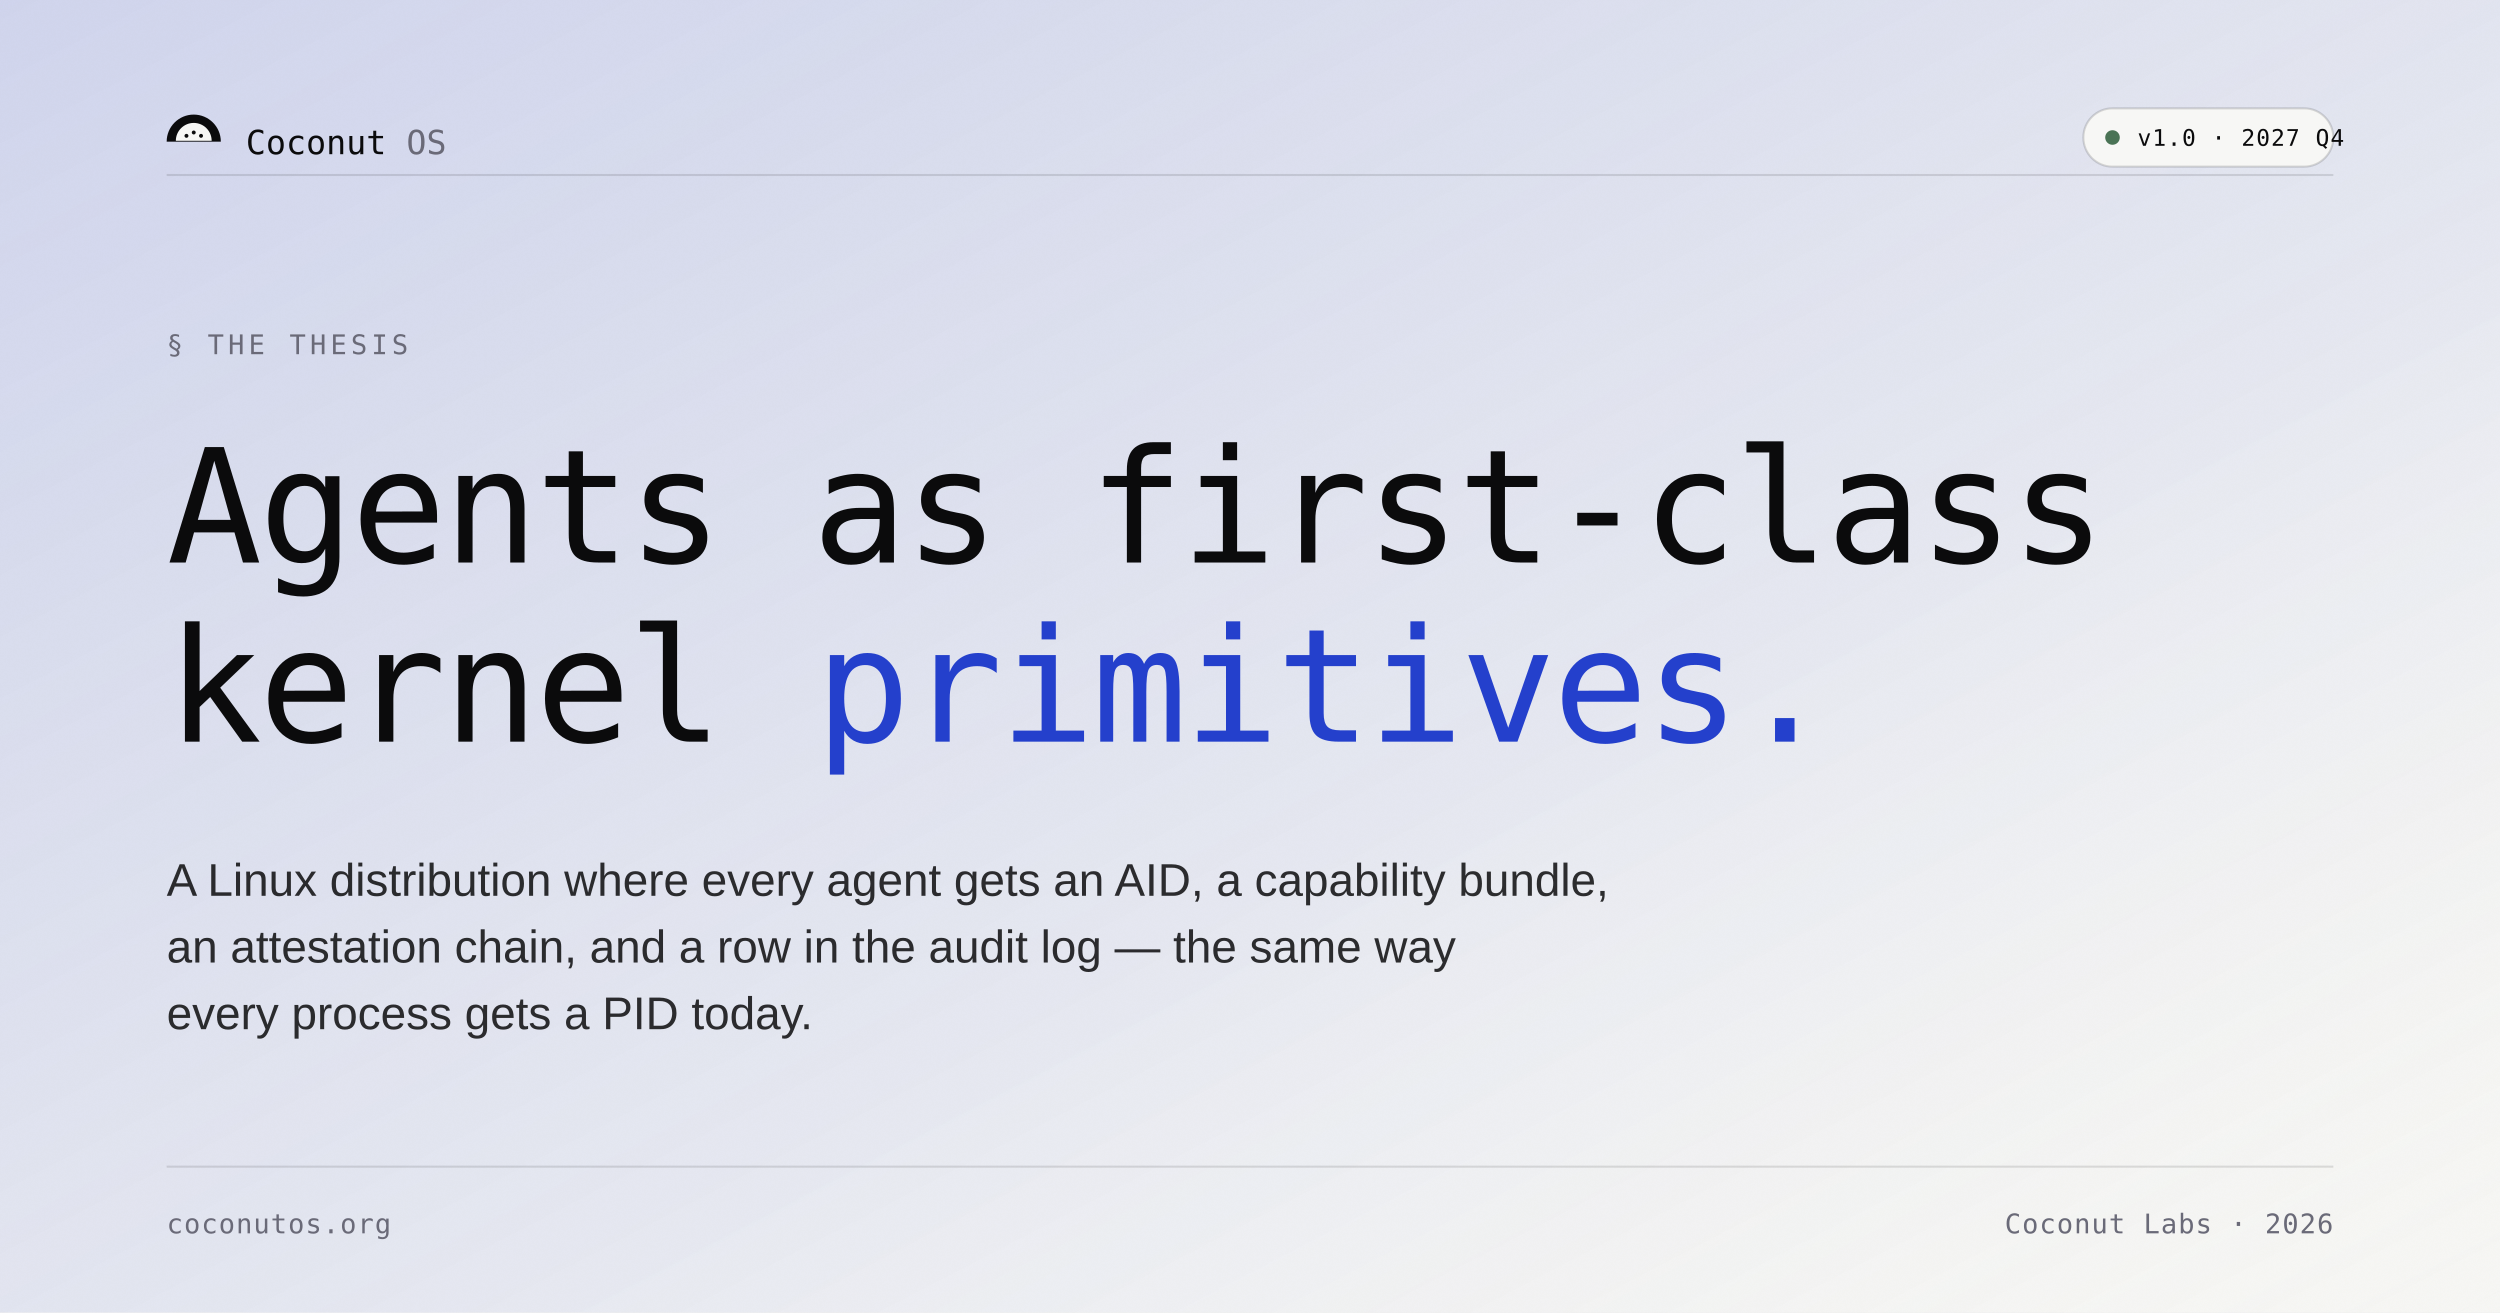
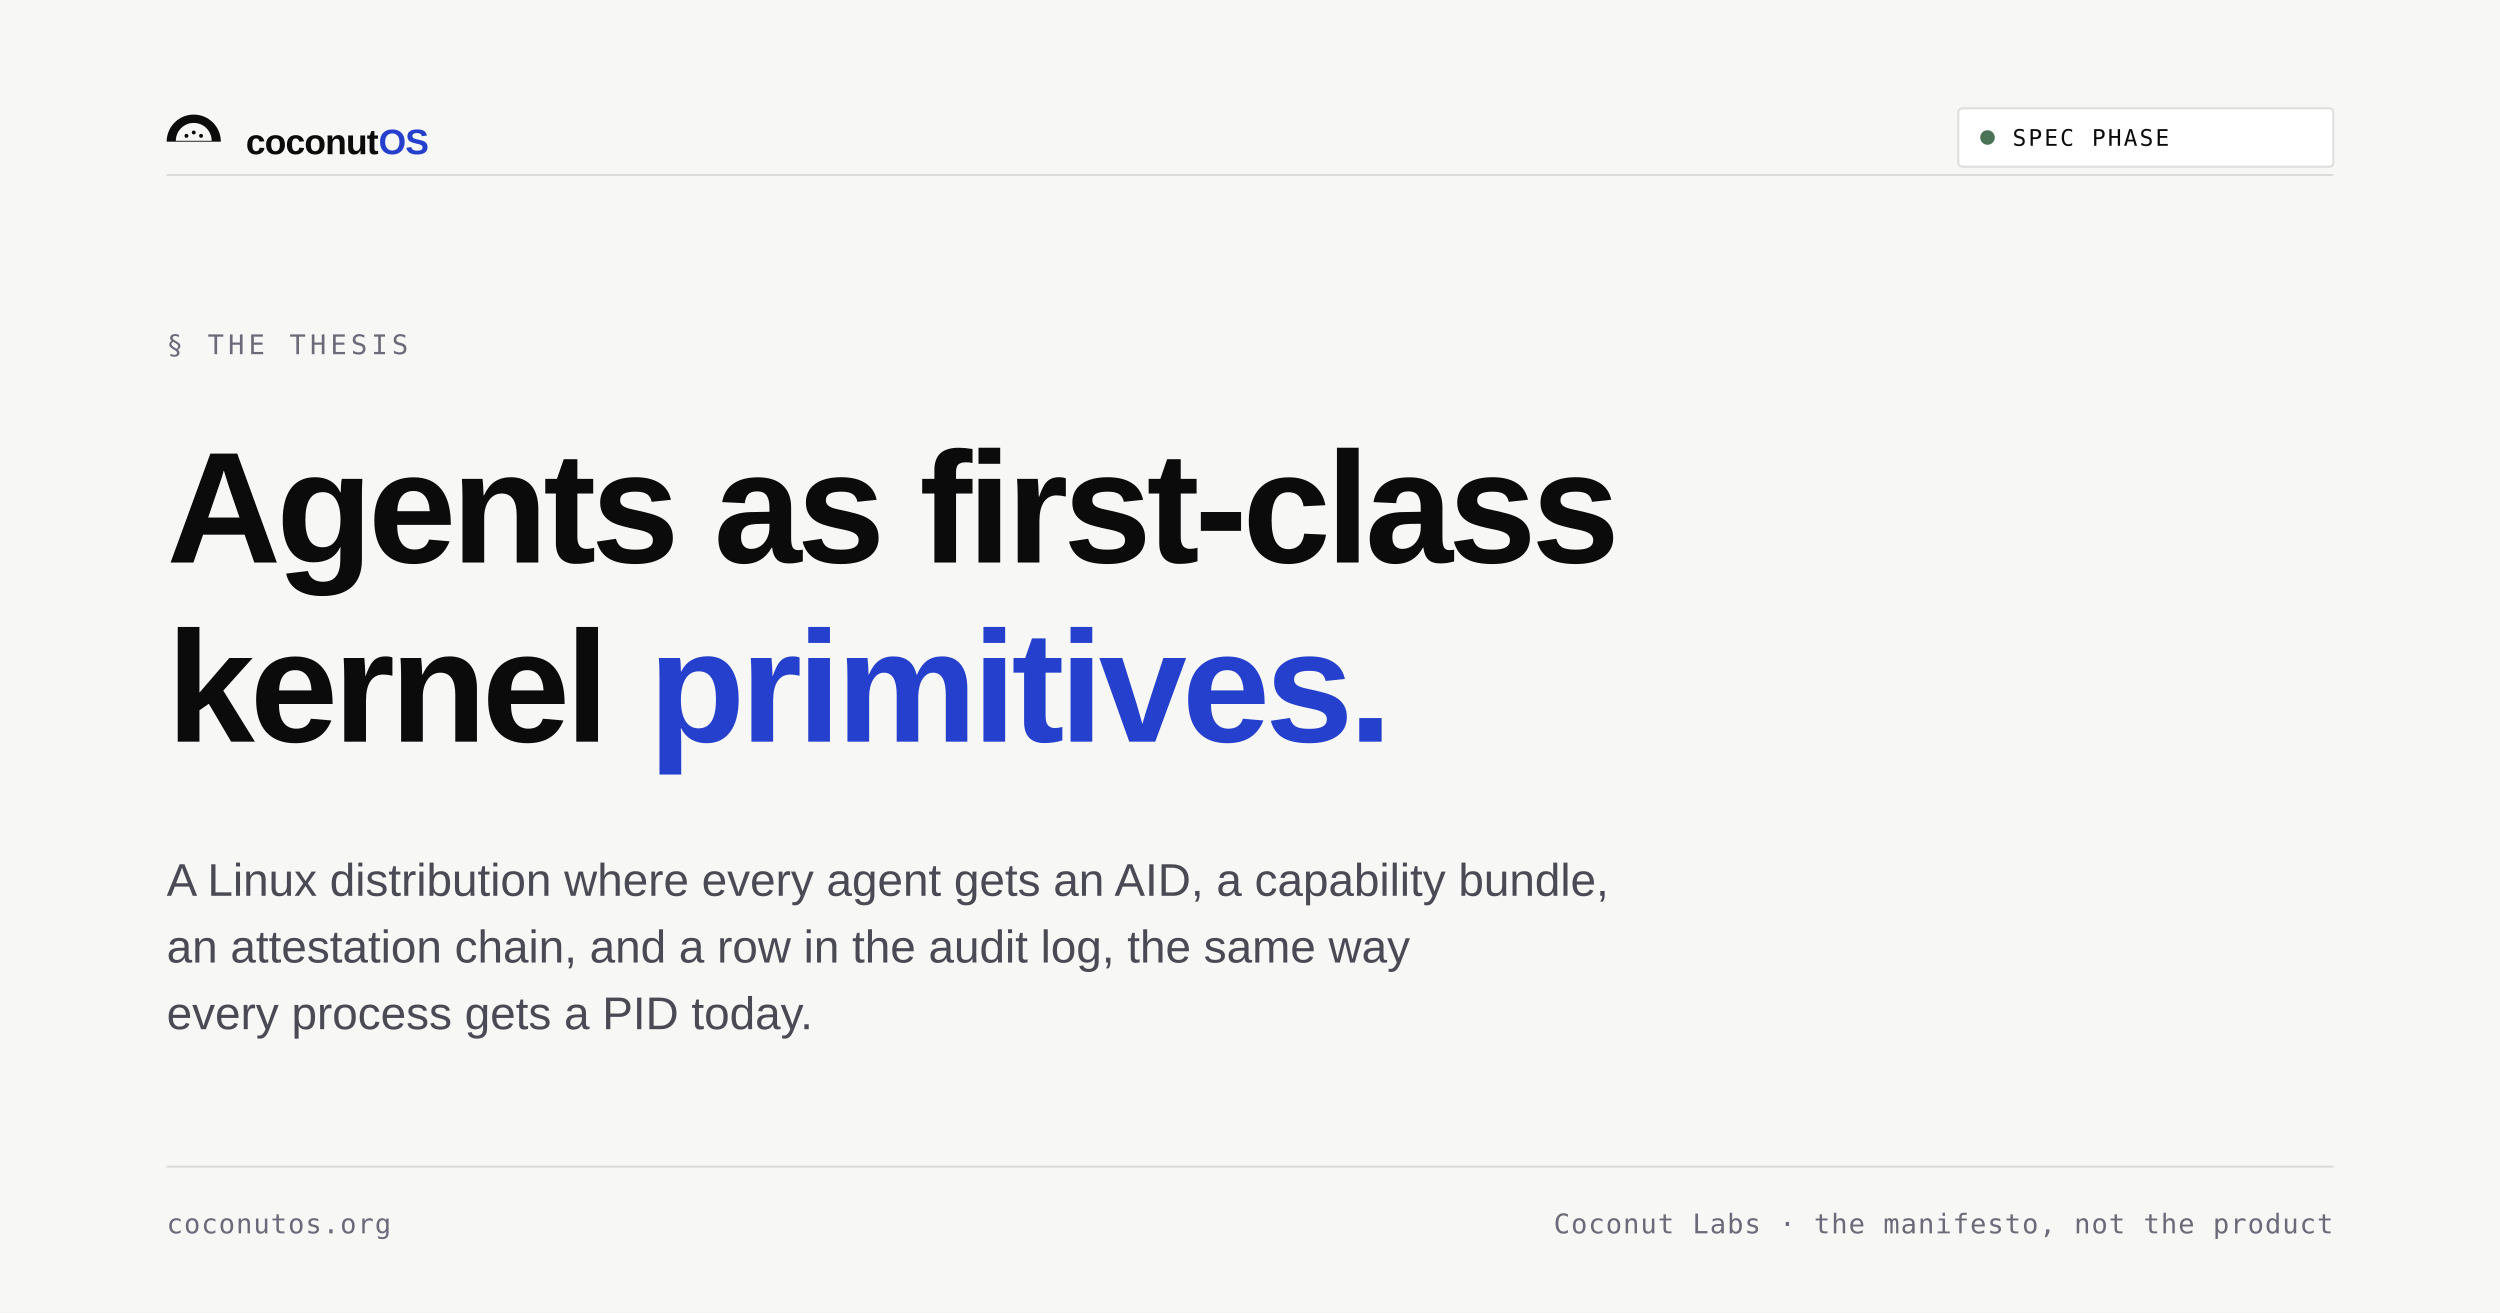
<svg xmlns="http://www.w3.org/2000/svg" viewBox="0 0 1200 630" width="1200" height="630">
-   <defs>
-     <linearGradient id="bloom" x1="0" y1="0" x2="1" y2="1">
-       <stop offset="0%" stop-color="#2440CC" stop-opacity="0.18" />
-       <stop offset="60%" stop-color="#2440CC" stop-opacity="0.08" />
-       <stop offset="100%" stop-color="#F7F7F5" stop-opacity="0" />
-     </linearGradient>
-     <filter id="grain">
-       <feTurbulence type="fractalNoise" baseFrequency="0.9" numOctaves="2" stitchTiles="stitch" />
-       <feColorMatrix values="0 0 0 0 0.17  0 0 0 0 0.14  0 0 0 0 0.09  0 0 0 0.04 0" />
-     </filter>
-   </defs>
  <rect width="1200" height="630" fill="#F7F7F5" />
-   <rect width="1200" height="630" fill="url(#bloom)" />
-   <rect width="1200" height="630" filter="url(#grain)" opacity="0.5" />
  <line x1="80" y1="84" x2="1120" y2="84" stroke="#0B0B0C" stroke-opacity="0.12" />
  <g transform="translate(80,52)">
    <g fill="#0B0B0C">
      <path d="M0 16 a13 13 0 0 1 26 0 z" />
      <path d="M4.4 15.6 a8.6 8.6 0 0 1 17.2 0 z" fill="#F7F7F5" />
      <circle cx="9.5" cy="13.2" r="0.95" />
      <circle cx="13" cy="11.6" r="0.95" />
      <circle cx="16.5" cy="13.2" r="0.95" />
    </g>
-     <text x="38" y="22" font-family="ui-monospace, Menlo, 'JetBrains Mono', monospace" font-size="16" fill="#0B0B0C">Coconut <tspan fill="#6A6A78">OS</tspan>
+     <text x="38" y="22" font-family="'Geist', ui-sans-serif, -apple-system, 'Helvetica Neue', Arial" font-weight="600" font-size="17" letter-spacing="-0.4" fill="#0B0B0C">coconut<tspan fill="#2440CC">OS</tspan>
    </text>
  </g>
-   <g transform="translate(1000,52)">
-     <rect width="120" height="28" rx="14" fill="#F7F7F5" stroke="#0B0B0C" stroke-opacity="0.15" />
+   <g transform="translate(940,52)">
+     <rect width="180" height="28" rx="2" fill="#FFFFFF" stroke="#0B0B0C" stroke-opacity="0.12" />
    <circle cx="14" cy="14" r="3.5" fill="#4a7355" />
-     <text x="26" y="18" font-family="ui-monospace, Menlo, 'JetBrains Mono', monospace" font-size="11" fill="#0B0B0C" letter-spacing="0.5">v1.0 · 2027 Q4</text>
+     <text x="26" y="18" font-family="'Geist Mono', ui-monospace, Menlo, monospace" font-size="11" fill="#0B0B0C" letter-spacing="1">SPEC PHASE</text>
  </g>
-   <text x="80" y="170" font-family="ui-monospace, Menlo, 'JetBrains Mono', monospace" font-size="13" fill="#6A6A78" letter-spacing="2">§ THE THESIS</text>
-   <g font-family="ui-monospace, Menlo, 'JetBrains Mono', monospace" font-weight="400">
-     <text x="80" y="270" font-size="76" fill="#0B0B0C" letter-spacing="-1.5">Agents as first-class</text>
-     <text x="80" y="356" font-size="76" fill="#0B0B0C" letter-spacing="-1.5">kernel <tspan fill="#2440CC">primitives.</tspan>
+   <text x="80" y="170" font-family="'Geist Mono', ui-monospace, Menlo, monospace" font-size="13" fill="#6A6A78" letter-spacing="2">§ THE THESIS</text>
+   <g font-family="'Geist', ui-sans-serif, -apple-system, 'Helvetica Neue', Arial" font-weight="600">
+     <text x="80" y="270" font-size="76" fill="#0B0B0C" letter-spacing="-2.3">Agents as first-class</text>
+     <text x="80" y="356" font-size="76" fill="#0B0B0C" letter-spacing="-2.3">kernel <tspan fill="#2440CC">primitives.</tspan>
    </text>
  </g>
-   <text x="80" y="430" font-family="ui-sans-serif, -apple-system, 'Helvetica Neue', Arial" font-size="22" fill="#0B0B0C" opacity="0.85">
+   <text x="80" y="430" font-family="'Geist', ui-sans-serif, -apple-system, 'Helvetica Neue', Arial" font-size="22" fill="#4A4A55">
    <tspan x="80" dy="0">A Linux distribution where every agent gets an AID, a capability bundle,</tspan>
-     <tspan x="80" dy="32">an attestation chain, and a row in the audit log — the same way</tspan>
+     <tspan x="80" dy="32">an attestation chain, and a row in the audit log, the same way</tspan>
    <tspan x="80" dy="32">every process gets a PID today.</tspan>
  </text>
  <line x1="80" y1="560" x2="1120" y2="560" stroke="#0B0B0C" stroke-opacity="0.12" />
-   <g font-family="ui-monospace, Menlo, 'JetBrains Mono', monospace" font-size="13" fill="#6A6A78" letter-spacing="0.5">
+   <g font-family="'Geist Mono', ui-monospace, Menlo, monospace" font-size="13" fill="#6A6A78" letter-spacing="0.5">
    <text x="80" y="592">coconutos.org</text>
-     <text x="1120" y="592" text-anchor="end">Coconut Labs · 2026</text>
+     <text x="1120" y="592" text-anchor="end">Coconut Labs · the manifesto, not the product</text>
  </g>
</svg>
